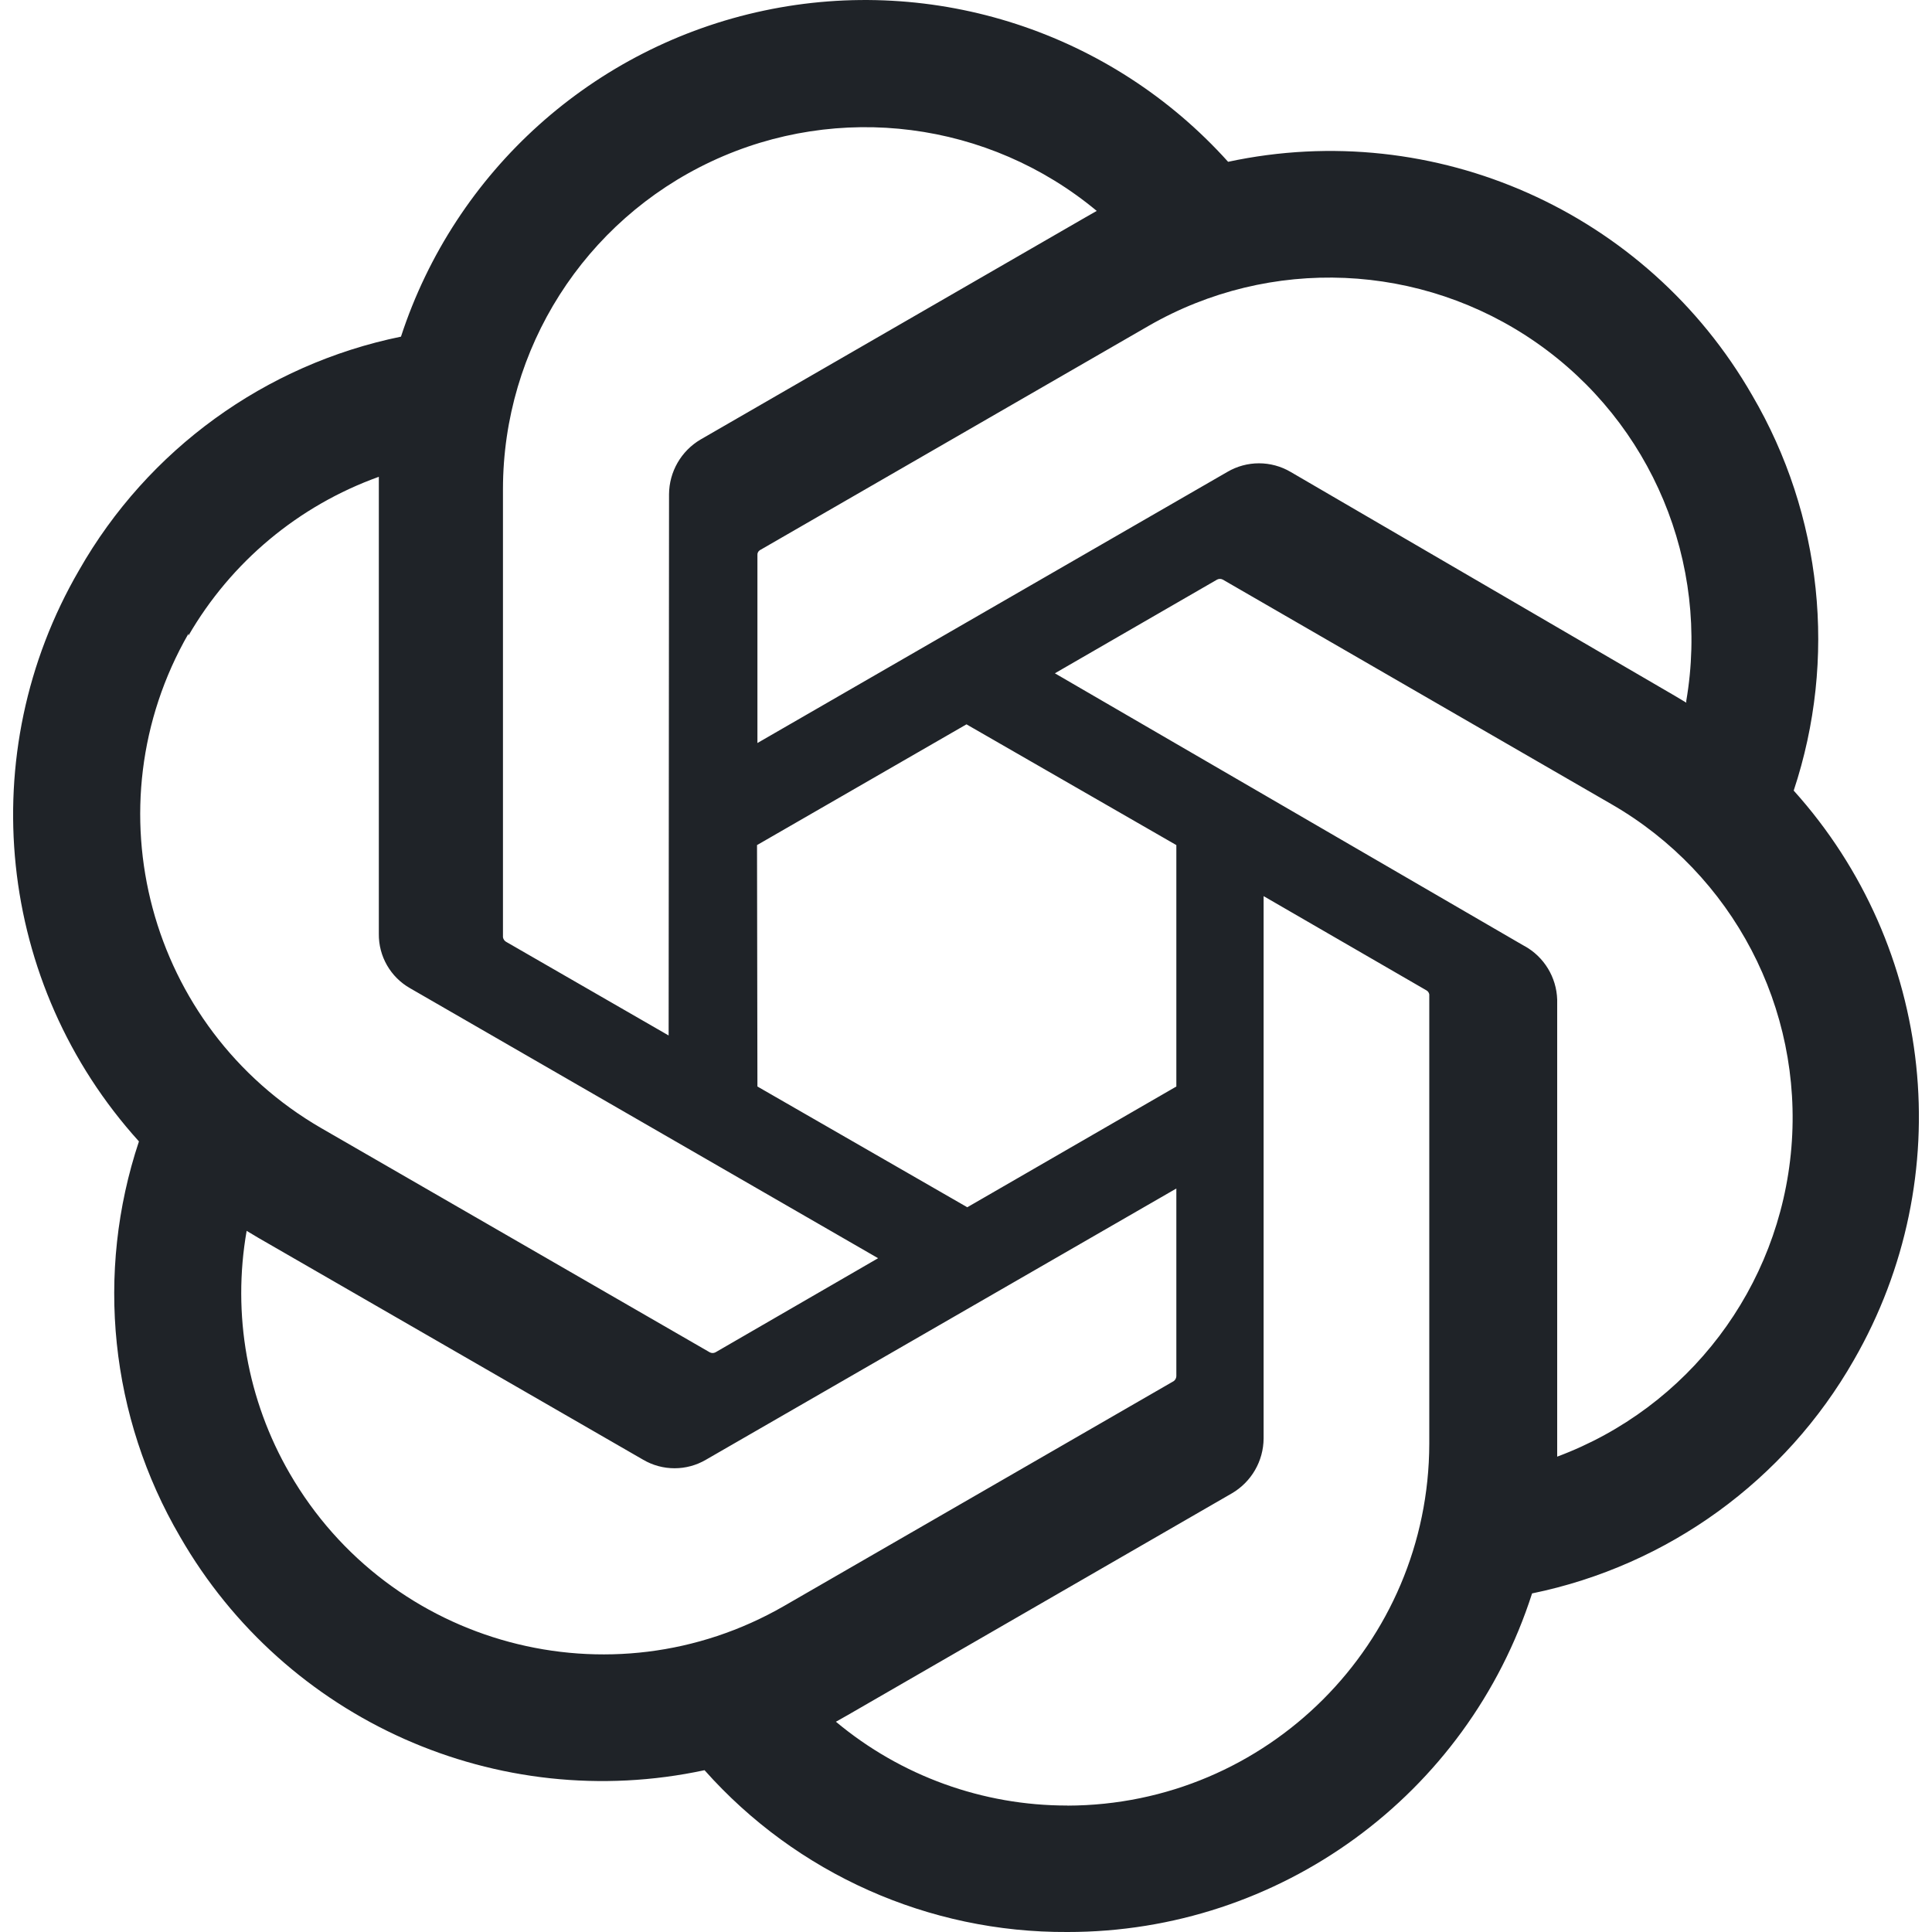
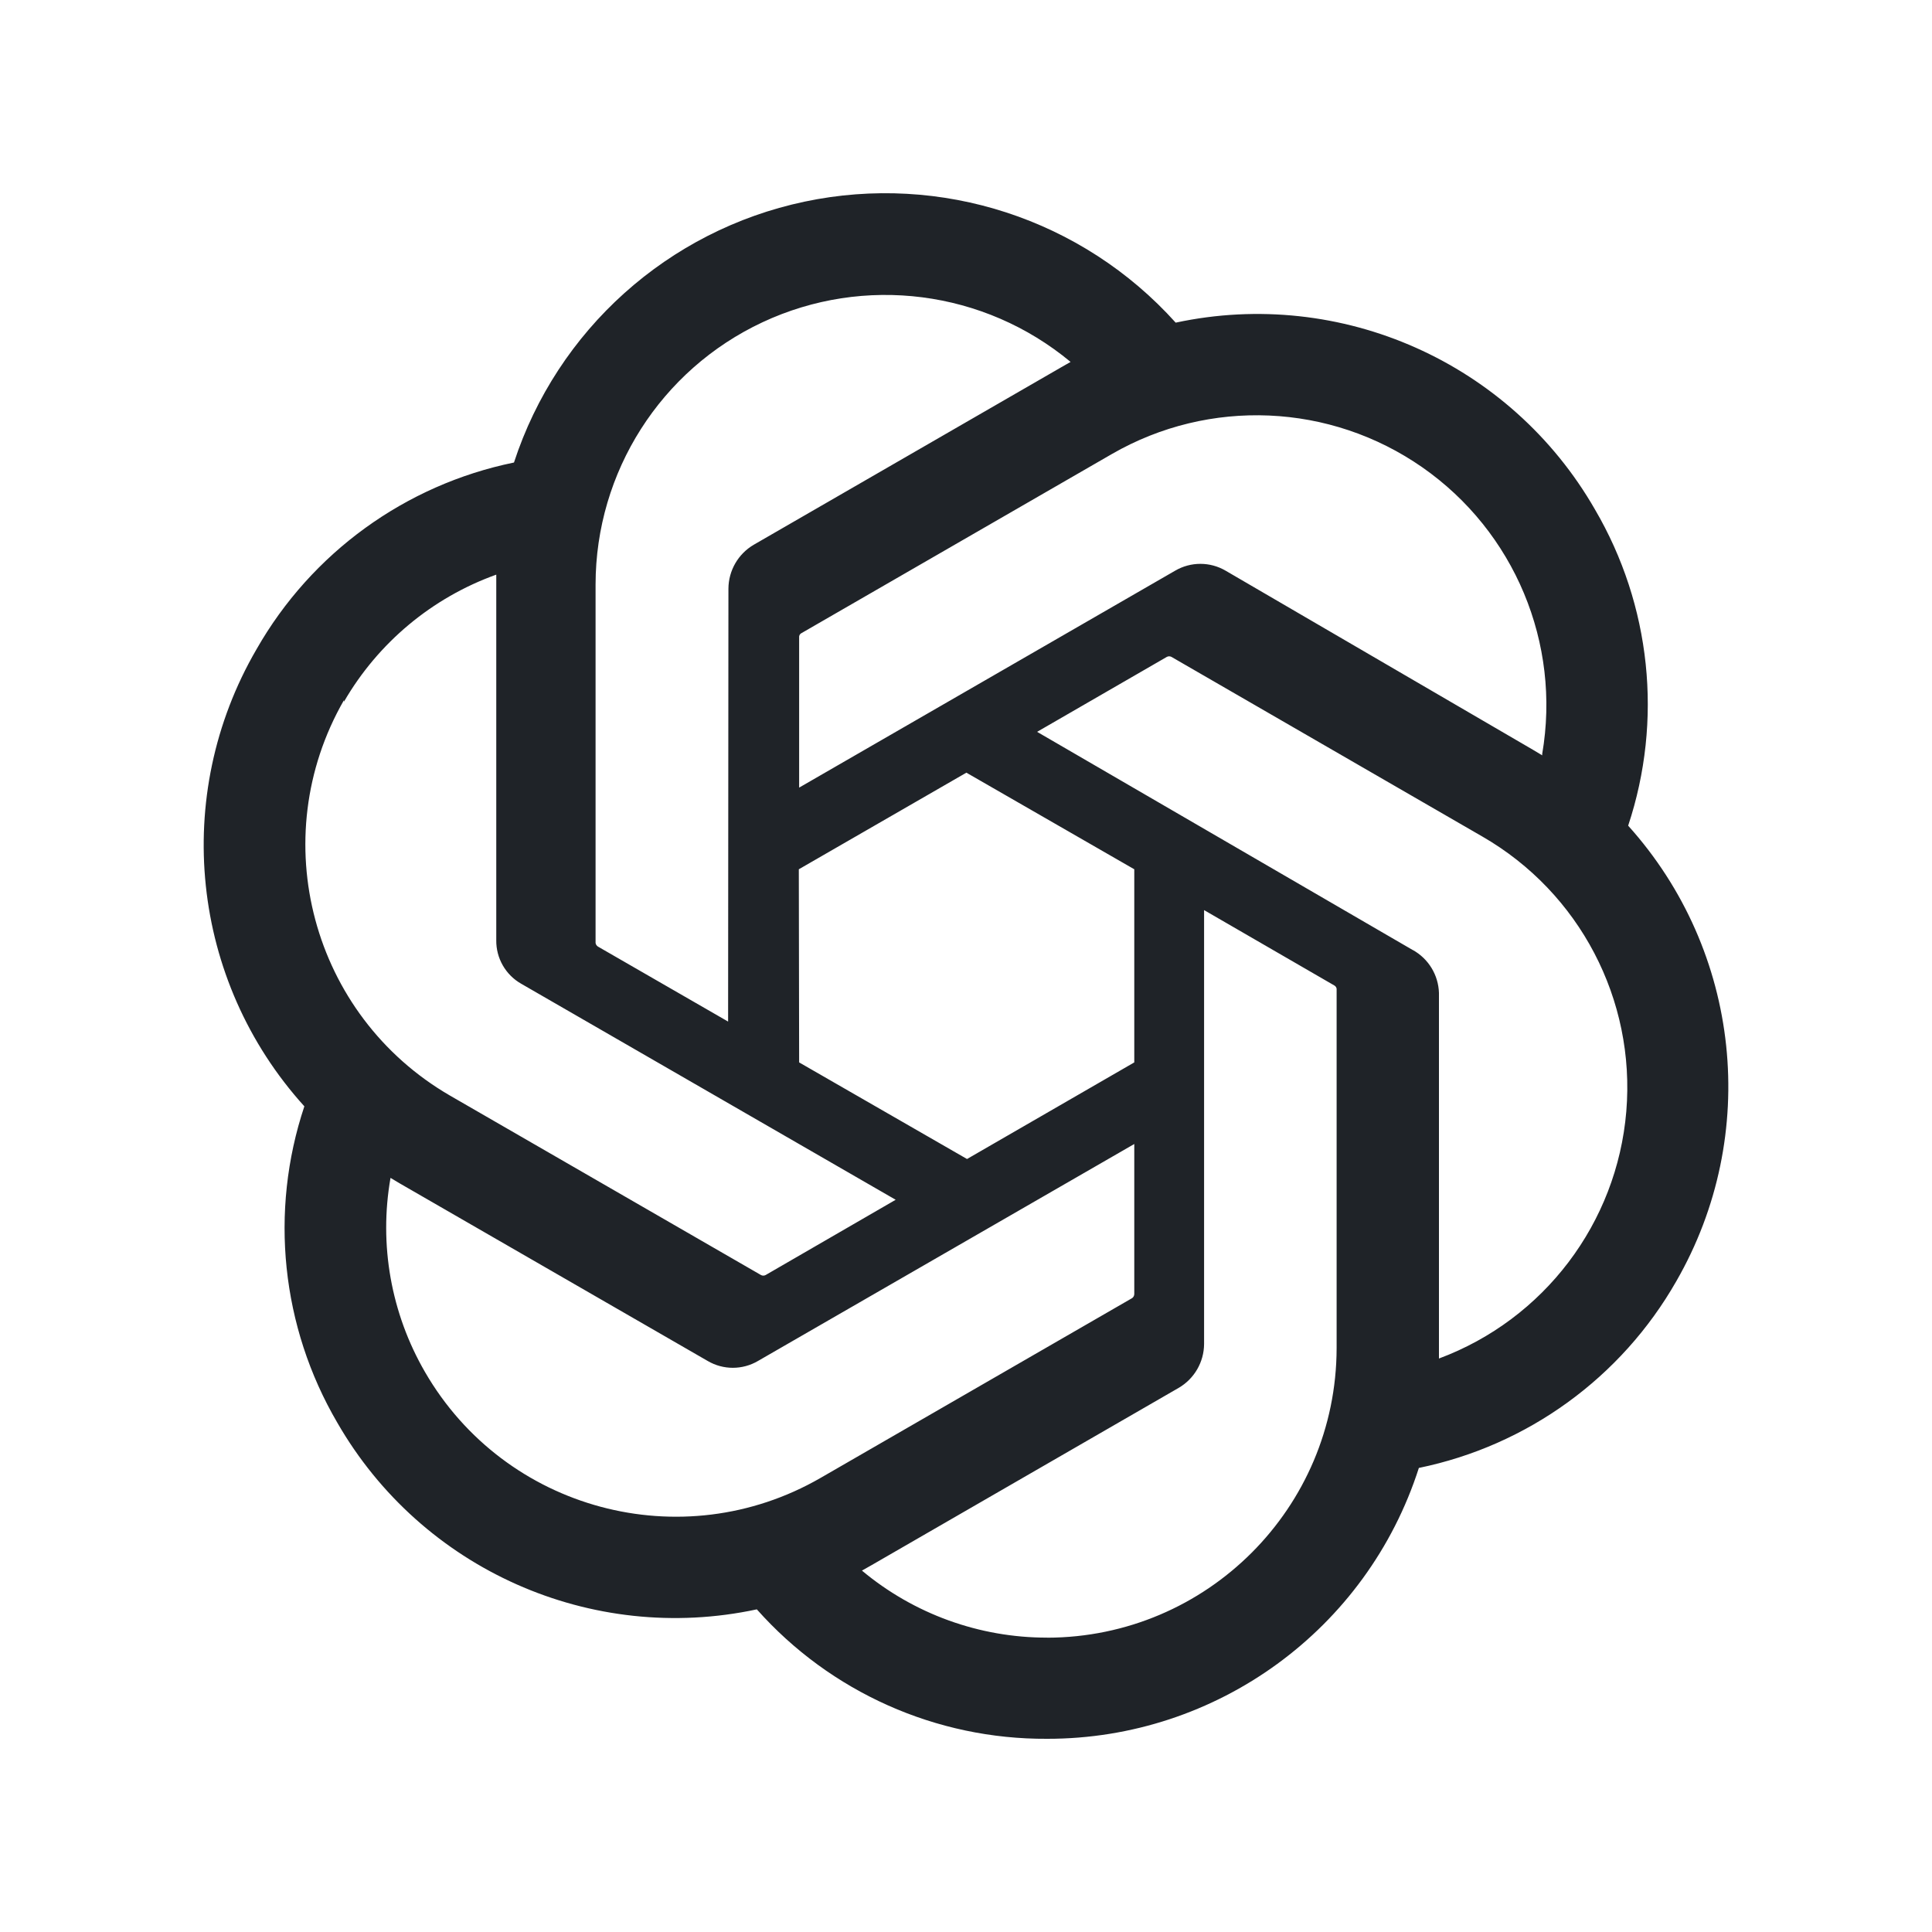
- <svg xmlns="http://www.w3.org/2000/svg" viewBox="0 0 24 24" width="24" height="24">
+ <svg xmlns="http://www.w3.org/2000/svg" viewBox="-3 -3 30 30" width="24" height="24">
  <path fill="#1F2328" d="M22.282 9.821a5.985 5.985 0 0 0-.516-4.911 6.046 6.046 0 0 0-6.51-2.9A6.065 6.065 0 0 0 4.981 4.182a5.985 5.985 0 0 0-3.998 2.9 6.046 6.046 0 0 0 .743 7.097 5.98 5.98 0 0 0 .511 4.911 6.051 6.051 0 0 0 6.515 2.9A5.985 5.985 0 0 0 13.26 24a6.056 6.056 0 0 0 5.772-4.206 5.989 5.989 0 0 0 3.998-2.9 6.056 6.056 0 0 0-.748-7.073zm-9.022 12.608a4.476 4.476 0 0 1-2.876-1.041l.142-.08 4.778-2.758a.795.795 0 0 0 .393-.681v-6.737l2.02 1.169a.071.071 0 0 1 .038.052v5.583a4.504 4.504 0 0 1-4.495 4.494zm-9.661-4.125a4.471 4.471 0 0 1-.535-3.014l.142.085 4.783 2.758a.771.771 0 0 0 .781 0l5.843-3.369v2.332a.08.08 0 0 1-.033.061L9.74 19.95a4.499 4.499 0 0 1-6.141-1.646zM2.341 7.896a4.485 4.485 0 0 1 2.365-1.973V11.6a.766.766 0 0 0 .388.676l5.814 3.354-2.02 1.169a.076.076 0 0 1-.071 0l-4.83-2.787A4.504 4.504 0 0 1 2.341 7.872zm16.596 3.856L13.104 8.364 15.119 7.2a.076.076 0 0 1 .071 0l4.83 2.791a4.494 4.494 0 0 1-.676 8.104v-5.677a.79.79 0 0 0-.407-.667zm2.011-3.023l-.142-.085-4.774-2.782a.776.776 0 0 0-.785 0L9.409 9.23V6.897a.066.066 0 0 1 .028-.061l4.83-2.787a4.499 4.499 0 0 1 6.68 4.66zM8.306 12.863l-2.02-1.164a.08.08 0 0 1-.038-.057V6.074a4.499 4.499 0 0 1 7.376-3.454l-.142.081L8.704 5.459a.795.795 0 0 0-.393.681zm1.098-2.365l2.602-1.5 2.607 1.5v2.999l-2.597 1.5-2.607-1.5Z" />
</svg>
